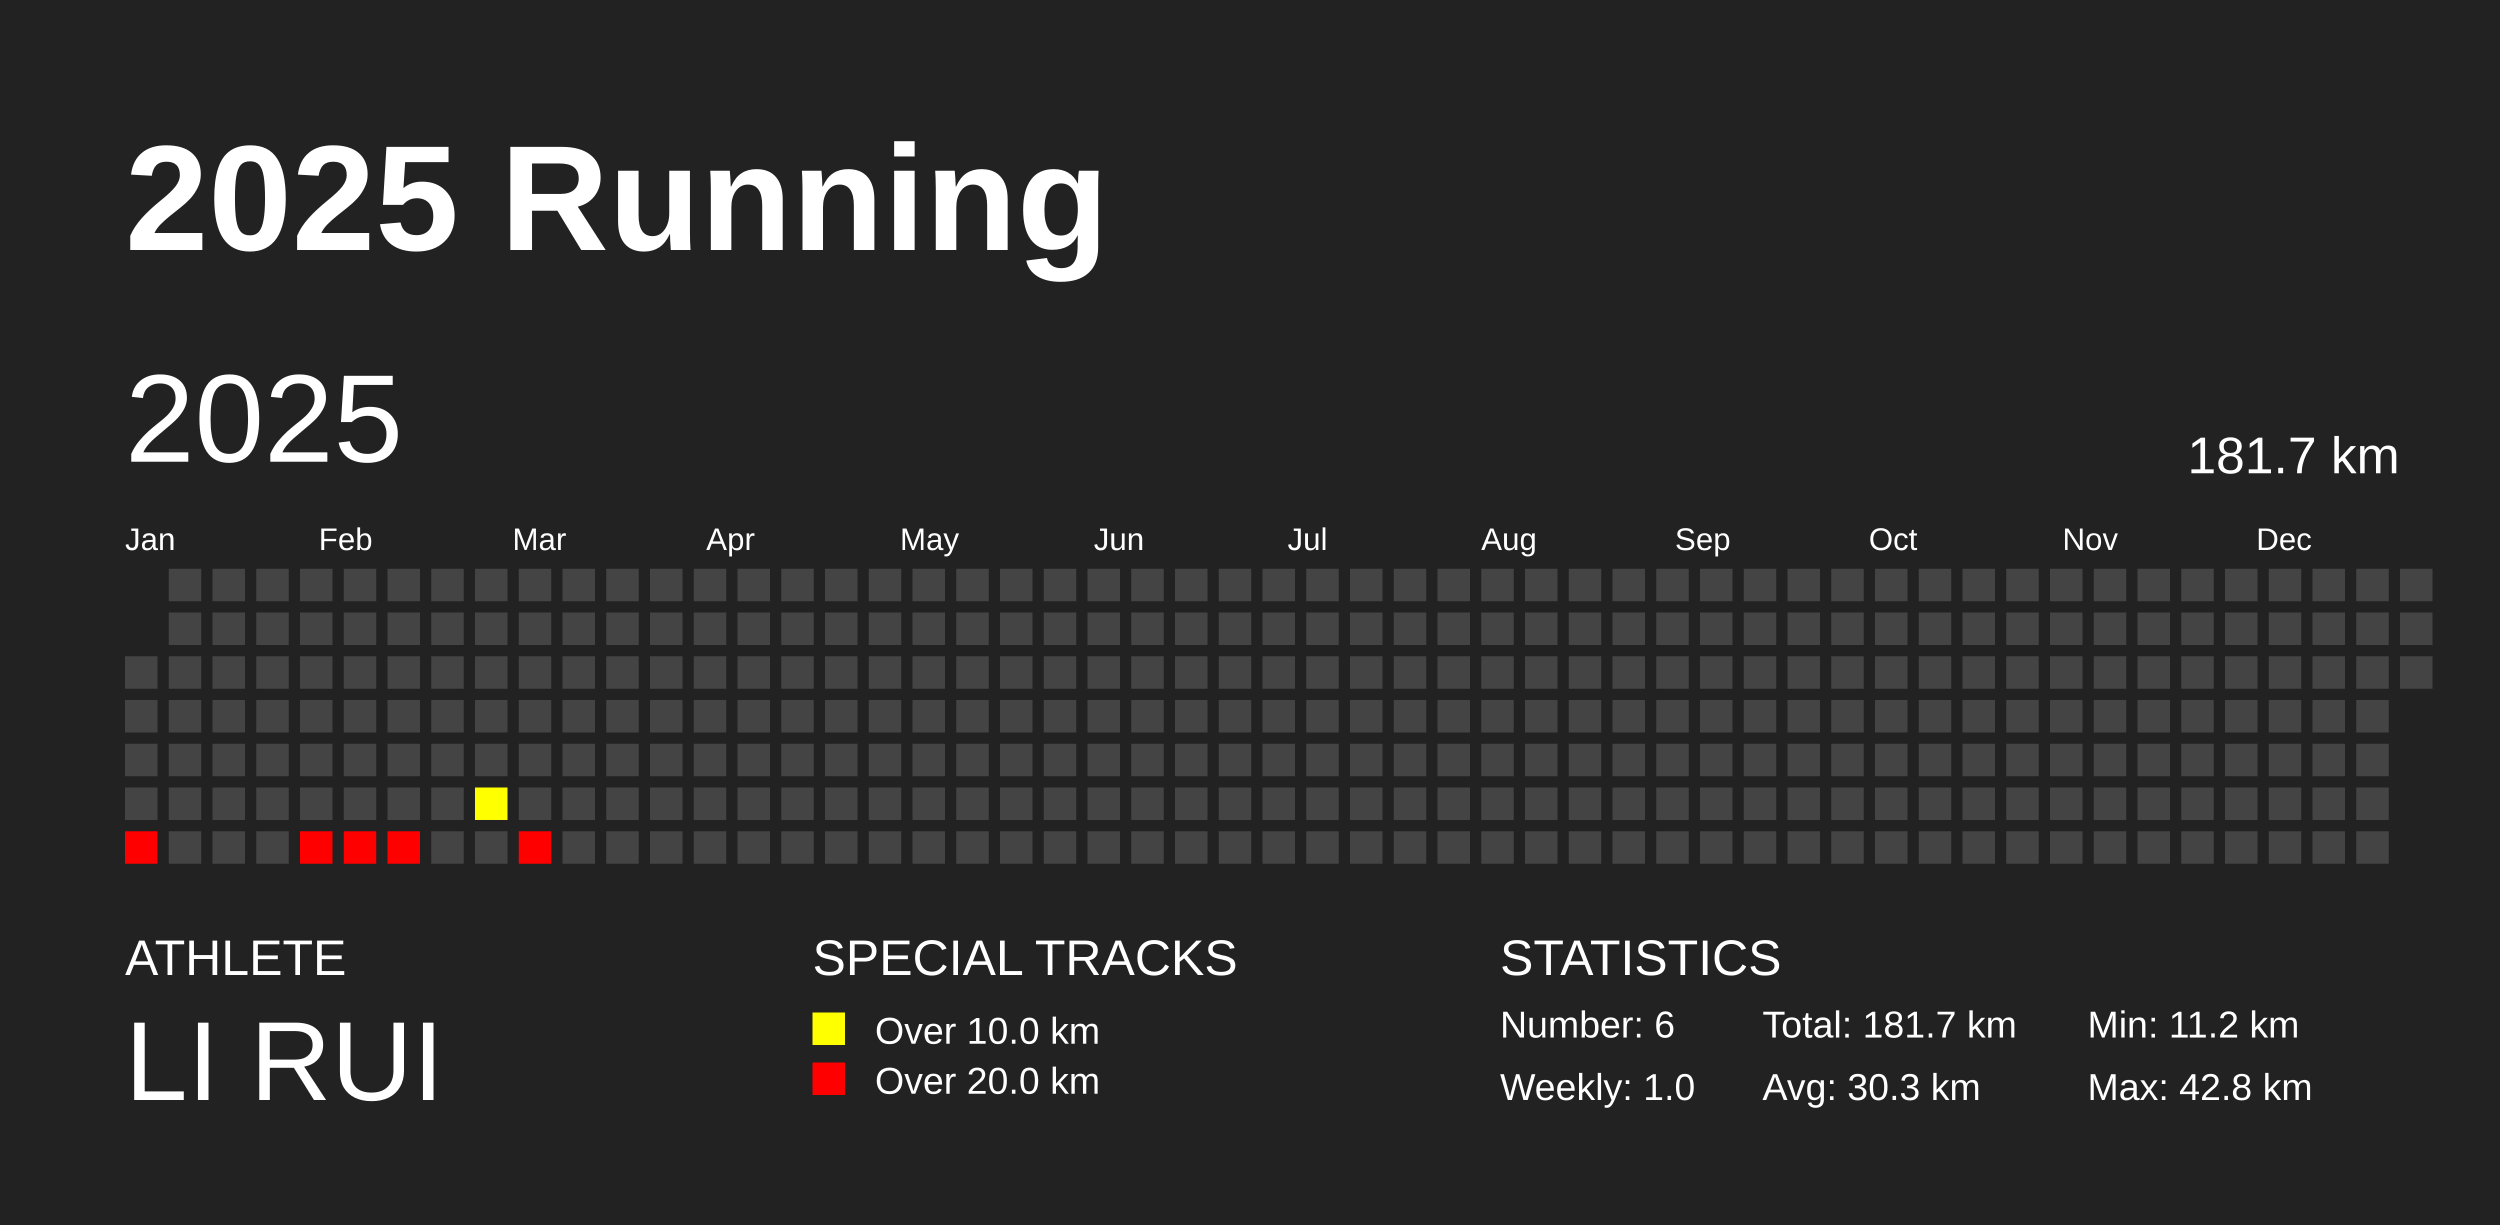
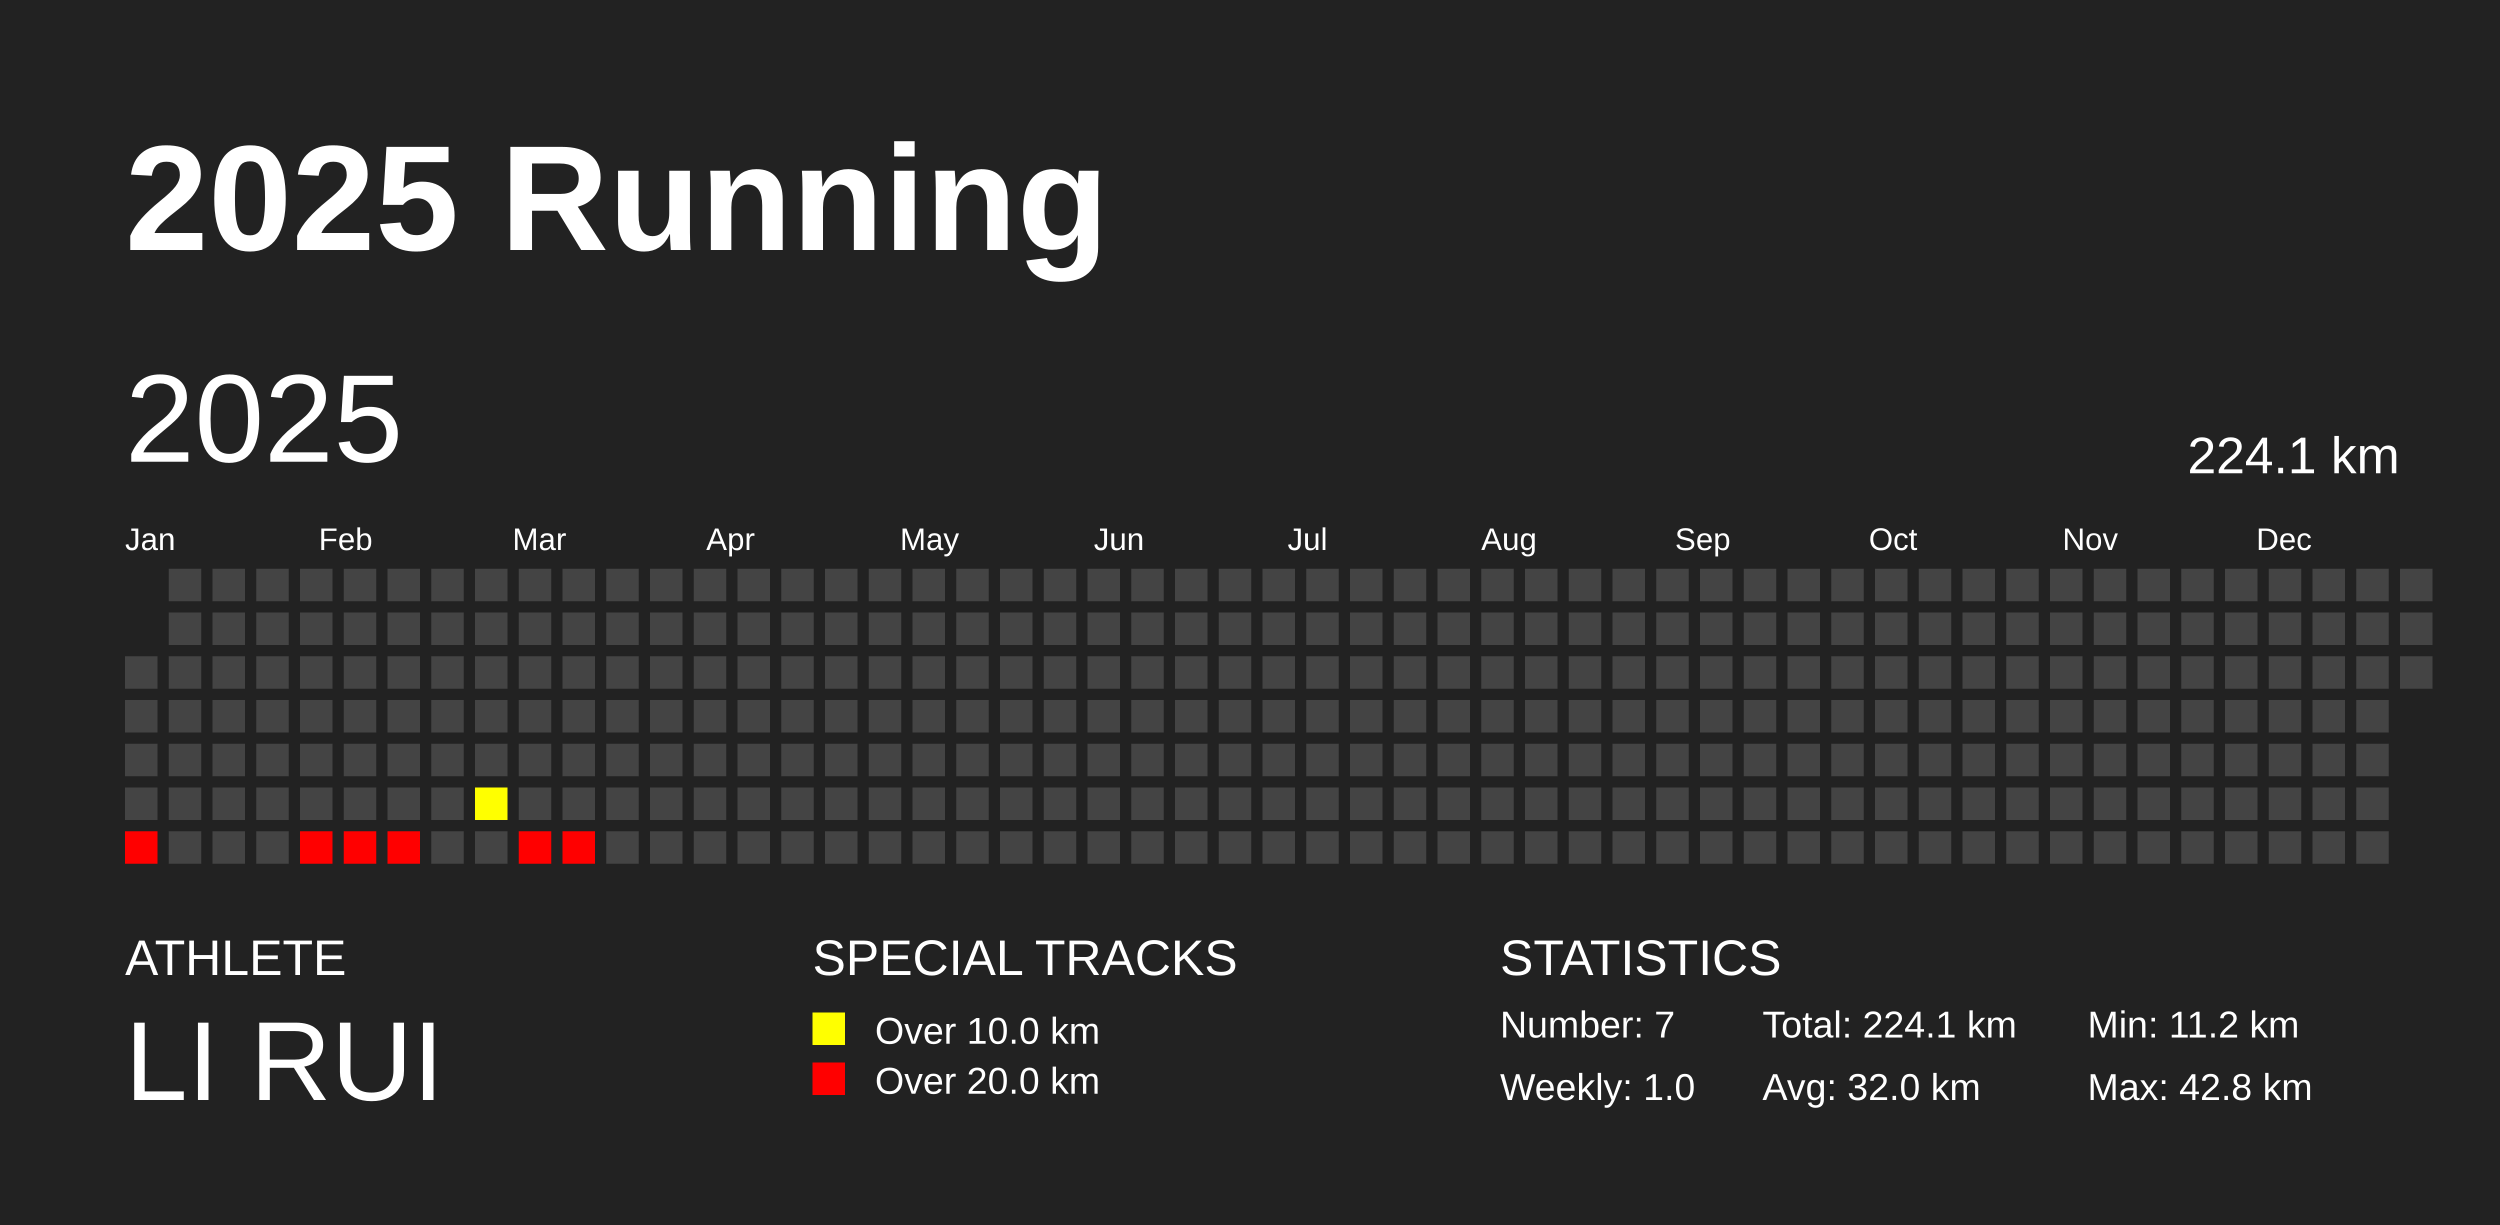
<svg xmlns="http://www.w3.org/2000/svg" baseProfile="full" height="98mm" version="1.1" viewBox="0,0,200,98" width="200mm">
  <defs />
  <rect fill="#222222" height="98" width="200" x="0" y="0" />
  <text fill="#FFFFFF" style="font-size:12px; font-family:Arial; font-weight:bold;" x="10" y="20">2025 Running</text>
  <text fill="#FFFFFF" style="font-size:4px; font-family:Arial" x="10" y="78">ATHLETE</text>
  <text fill="#FFFFFF" style="font-size:9px; font-family:Arial" x="10" y="88">LI RUI</text>
  <text fill="#FFFFFF" style="font-size:4px; font-family:Arial" x="65" y="78">SPECIAL TRACKS</text>
  <rect fill="yellow" height="2.6" width="2.6" x="65" y="81" />
  <text fill="#FFFFFF" style="font-size:3px; font-family:Arial" x="70" y="83.5">Over 10.0 km</text>
  <rect fill="red" height="2.6" width="2.6" x="65" y="85" />
  <text fill="#FFFFFF" style="font-size:3px; font-family:Arial" x="70" y="87.5">Over 20.0 km</text>
  <text fill="#FFFFFF" style="font-size:4px; font-family:Arial" x="120" y="78">STATISTICS</text>
-   <text fill="#FFFFFF" style="font-size:3px; font-family:Arial" x="120" y="83">Number: 6</text>
+   <text fill="#FFFFFF" style="font-size:3px; font-family:Arial" x="120" y="83">Number: 7</text>
  <text fill="#FFFFFF" style="font-size:3px; font-family:Arial" x="120" y="88">Weekly: 1.0</text>
-   <text fill="#FFFFFF" style="font-size:3px; font-family:Arial" x="141" y="83">Total: 181.7 km</text>
-   <text fill="#FFFFFF" style="font-size:3px; font-family:Arial" x="141" y="88">Avg: 30.3 km</text>
+   <text fill="#FFFFFF" style="font-size:3px; font-family:Arial" x="141" y="83">Total: 224.1 km</text>
+   <text fill="#FFFFFF" style="font-size:3px; font-family:Arial" x="141" y="88">Avg: 32.0 km</text>
  <text fill="#FFFFFF" style="font-size:3px; font-family:Arial" x="167" y="83">Min: 11.2 km</text>
  <text fill="#FFFFFF" style="font-size:3px; font-family:Arial" x="167" y="88">Max: 42.8 km</text>
  <text dominant-baseline="hanging" fill="#FFFFFF" style="font-size:10.0px; font-family:Arial;" x="10" y="30">2025</text>
-   <text dominant-baseline="hanging" fill="#FFFFFF" style="font-size:4.125px; font-family:Arial;" x="175" y="35">181.7 km</text>
+   <text dominant-baseline="hanging" fill="#FFFFFF" style="font-size:4.125px; font-family:Arial;" x="175" y="35">224.1 km</text>
  <text fill="#FFFFFF" style="font-size:2.5px; font-family:Arial" x="10.0" y="44">Jan</text>
  <text fill="#FFFFFF" style="font-size:2.5px; font-family:Arial" x="25.5" y="44">Feb</text>
  <text fill="#FFFFFF" style="font-size:2.5px; font-family:Arial" x="41.0" y="44">Mar</text>
  <text fill="#FFFFFF" style="font-size:2.5px; font-family:Arial" x="56.5" y="44">Apr</text>
  <text fill="#FFFFFF" style="font-size:2.5px; font-family:Arial" x="72.0" y="44">May</text>
  <text fill="#FFFFFF" style="font-size:2.5px; font-family:Arial" x="87.5" y="44">Jun</text>
  <text fill="#FFFFFF" style="font-size:2.5px; font-family:Arial" x="103.0" y="44">Jul</text>
  <text fill="#FFFFFF" style="font-size:2.5px; font-family:Arial" x="118.5" y="44">Aug</text>
  <text fill="#FFFFFF" style="font-size:2.5px; font-family:Arial" x="134.0" y="44">Sep</text>
  <text fill="#FFFFFF" style="font-size:2.5px; font-family:Arial" x="149.5" y="44">Oct</text>
  <text fill="#FFFFFF" style="font-size:2.5px; font-family:Arial" x="165.0" y="44">Nov</text>
  <text fill="#FFFFFF" style="font-size:2.5px; font-family:Arial" x="180.5" y="44">Dec</text>
  <rect fill="#444444" height="2.6" width="2.6" x="10.0" y="52.5" />
  <rect fill="#444444" height="2.6" width="2.6" x="10.0" y="56.0" />
  <rect fill="#444444" height="2.6" width="2.6" x="10.0" y="59.5" />
  <rect fill="#444444" height="2.6" width="2.6" x="10.0" y="63.0" />
  <rect fill="red" height="2.6" width="2.6" x="10.0" y="66.5" />
  <rect fill="#444444" height="2.6" width="2.6" x="13.5" y="45.5" />
  <rect fill="#444444" height="2.6" width="2.6" x="13.5" y="49.0" />
  <rect fill="#444444" height="2.6" width="2.6" x="13.5" y="52.5" />
  <rect fill="#444444" height="2.6" width="2.6" x="13.5" y="56.0" />
  <rect fill="#444444" height="2.6" width="2.6" x="13.5" y="59.5" />
  <rect fill="#444444" height="2.6" width="2.6" x="13.5" y="63.0" />
  <rect fill="#444444" height="2.6" width="2.6" x="13.5" y="66.5" />
  <rect fill="#444444" height="2.6" width="2.6" x="17.0" y="45.5" />
  <rect fill="#444444" height="2.6" width="2.6" x="17.0" y="49.0" />
  <rect fill="#444444" height="2.6" width="2.6" x="17.0" y="52.5" />
  <rect fill="#444444" height="2.6" width="2.6" x="17.0" y="56.0" />
  <rect fill="#444444" height="2.6" width="2.6" x="17.0" y="59.5" />
  <rect fill="#444444" height="2.6" width="2.6" x="17.0" y="63.0" />
  <rect fill="#444444" height="2.6" width="2.6" x="17.0" y="66.5" />
  <rect fill="#444444" height="2.6" width="2.6" x="20.5" y="45.5" />
  <rect fill="#444444" height="2.6" width="2.6" x="20.5" y="49.0" />
  <rect fill="#444444" height="2.6" width="2.6" x="20.5" y="52.5" />
  <rect fill="#444444" height="2.6" width="2.6" x="20.5" y="56.0" />
  <rect fill="#444444" height="2.6" width="2.6" x="20.5" y="59.5" />
  <rect fill="#444444" height="2.6" width="2.6" x="20.5" y="63.0" />
  <rect fill="#444444" height="2.6" width="2.6" x="20.5" y="66.5" />
  <rect fill="#444444" height="2.6" width="2.6" x="24.0" y="45.5" />
  <rect fill="#444444" height="2.6" width="2.6" x="24.0" y="49.0" />
  <rect fill="#444444" height="2.6" width="2.6" x="24.0" y="52.5" />
  <rect fill="#444444" height="2.6" width="2.6" x="24.0" y="56.0" />
  <rect fill="#444444" height="2.6" width="2.6" x="24.0" y="59.5" />
  <rect fill="#444444" height="2.6" width="2.6" x="24.0" y="63.0" />
  <rect fill="red" height="2.6" width="2.6" x="24.0" y="66.5" />
  <rect fill="#444444" height="2.6" width="2.6" x="27.5" y="45.5" />
  <rect fill="#444444" height="2.6" width="2.6" x="27.5" y="49.0" />
  <rect fill="#444444" height="2.6" width="2.6" x="27.5" y="52.5" />
  <rect fill="#444444" height="2.6" width="2.6" x="27.5" y="56.0" />
  <rect fill="#444444" height="2.6" width="2.6" x="27.5" y="59.5" />
  <rect fill="#444444" height="2.6" width="2.6" x="27.5" y="63.0" />
  <rect fill="red" height="2.6" width="2.6" x="27.5" y="66.5" />
  <rect fill="#444444" height="2.6" width="2.6" x="31.0" y="45.5" />
  <rect fill="#444444" height="2.6" width="2.6" x="31.0" y="49.0" />
  <rect fill="#444444" height="2.6" width="2.6" x="31.0" y="52.5" />
  <rect fill="#444444" height="2.6" width="2.6" x="31.0" y="56.0" />
  <rect fill="#444444" height="2.6" width="2.6" x="31.0" y="59.5" />
  <rect fill="#444444" height="2.6" width="2.6" x="31.0" y="63.0" />
  <rect fill="red" height="2.6" width="2.6" x="31.0" y="66.5" />
  <rect fill="#444444" height="2.6" width="2.6" x="34.5" y="45.5" />
  <rect fill="#444444" height="2.6" width="2.6" x="34.5" y="49.0" />
  <rect fill="#444444" height="2.6" width="2.6" x="34.5" y="52.5" />
  <rect fill="#444444" height="2.6" width="2.6" x="34.5" y="56.0" />
  <rect fill="#444444" height="2.6" width="2.6" x="34.5" y="59.5" />
  <rect fill="#444444" height="2.6" width="2.6" x="34.5" y="63.0" />
  <rect fill="#444444" height="2.6" width="2.6" x="34.5" y="66.5" />
  <rect fill="#444444" height="2.6" width="2.6" x="38.0" y="45.5" />
  <rect fill="#444444" height="2.6" width="2.6" x="38.0" y="49.0" />
  <rect fill="#444444" height="2.6" width="2.6" x="38.0" y="52.5" />
  <rect fill="#444444" height="2.6" width="2.6" x="38.0" y="56.0" />
  <rect fill="#444444" height="2.6" width="2.6" x="38.0" y="59.5" />
  <rect fill="#ffff00" height="2.6" width="2.6" x="38.0" y="63.0" />
  <rect fill="#444444" height="2.6" width="2.6" x="38.0" y="66.5" />
  <rect fill="#444444" height="2.6" width="2.6" x="41.5" y="45.5" />
  <rect fill="#444444" height="2.6" width="2.6" x="41.5" y="49.0" />
  <rect fill="#444444" height="2.6" width="2.6" x="41.5" y="52.5" />
  <rect fill="#444444" height="2.6" width="2.6" x="41.5" y="56.0" />
  <rect fill="#444444" height="2.6" width="2.6" x="41.5" y="59.5" />
  <rect fill="#444444" height="2.6" width="2.6" x="41.5" y="63.0" />
  <rect fill="red" height="2.6" width="2.6" x="41.5" y="66.5" />
  <rect fill="#444444" height="2.6" width="2.6" x="45.0" y="45.5" />
  <rect fill="#444444" height="2.6" width="2.6" x="45.0" y="49.0" />
  <rect fill="#444444" height="2.6" width="2.6" x="45.0" y="52.5" />
  <rect fill="#444444" height="2.6" width="2.6" x="45.0" y="56.0" />
  <rect fill="#444444" height="2.6" width="2.6" x="45.0" y="59.5" />
  <rect fill="#444444" height="2.6" width="2.6" x="45.0" y="63.0" />
-   <rect fill="#444444" height="2.6" width="2.6" x="45.0" y="66.5" />
+   <rect fill="red" height="2.6" width="2.6" x="45.0" y="66.5" />
  <rect fill="#444444" height="2.6" width="2.6" x="48.5" y="45.5" />
  <rect fill="#444444" height="2.6" width="2.6" x="48.5" y="49.0" />
  <rect fill="#444444" height="2.6" width="2.6" x="48.5" y="52.5" />
  <rect fill="#444444" height="2.6" width="2.6" x="48.5" y="56.0" />
  <rect fill="#444444" height="2.6" width="2.6" x="48.5" y="59.5" />
  <rect fill="#444444" height="2.6" width="2.6" x="48.5" y="63.0" />
  <rect fill="#444444" height="2.6" width="2.6" x="48.5" y="66.5" />
  <rect fill="#444444" height="2.6" width="2.6" x="52.0" y="45.5" />
  <rect fill="#444444" height="2.6" width="2.6" x="52.0" y="49.0" />
  <rect fill="#444444" height="2.6" width="2.6" x="52.0" y="52.5" />
  <rect fill="#444444" height="2.6" width="2.6" x="52.0" y="56.0" />
  <rect fill="#444444" height="2.6" width="2.6" x="52.0" y="59.5" />
  <rect fill="#444444" height="2.6" width="2.6" x="52.0" y="63.0" />
  <rect fill="#444444" height="2.6" width="2.6" x="52.0" y="66.5" />
  <rect fill="#444444" height="2.6" width="2.6" x="55.5" y="45.5" />
  <rect fill="#444444" height="2.6" width="2.6" x="55.5" y="49.0" />
  <rect fill="#444444" height="2.6" width="2.6" x="55.5" y="52.5" />
  <rect fill="#444444" height="2.6" width="2.6" x="55.5" y="56.0" />
  <rect fill="#444444" height="2.6" width="2.6" x="55.5" y="59.5" />
  <rect fill="#444444" height="2.6" width="2.6" x="55.5" y="63.0" />
  <rect fill="#444444" height="2.6" width="2.6" x="55.5" y="66.5" />
  <rect fill="#444444" height="2.6" width="2.6" x="59.0" y="45.5" />
  <rect fill="#444444" height="2.6" width="2.6" x="59.0" y="49.0" />
  <rect fill="#444444" height="2.6" width="2.6" x="59.0" y="52.5" />
  <rect fill="#444444" height="2.6" width="2.6" x="59.0" y="56.0" />
  <rect fill="#444444" height="2.6" width="2.6" x="59.0" y="59.5" />
  <rect fill="#444444" height="2.6" width="2.6" x="59.0" y="63.0" />
  <rect fill="#444444" height="2.6" width="2.6" x="59.0" y="66.5" />
  <rect fill="#444444" height="2.6" width="2.6" x="62.5" y="45.5" />
  <rect fill="#444444" height="2.6" width="2.6" x="62.5" y="49.0" />
  <rect fill="#444444" height="2.6" width="2.6" x="62.5" y="52.5" />
  <rect fill="#444444" height="2.6" width="2.6" x="62.5" y="56.0" />
  <rect fill="#444444" height="2.6" width="2.6" x="62.5" y="59.5" />
  <rect fill="#444444" height="2.6" width="2.6" x="62.5" y="63.0" />
  <rect fill="#444444" height="2.6" width="2.6" x="62.5" y="66.5" />
  <rect fill="#444444" height="2.6" width="2.6" x="66.0" y="45.5" />
  <rect fill="#444444" height="2.6" width="2.6" x="66.0" y="49.0" />
  <rect fill="#444444" height="2.6" width="2.6" x="66.0" y="52.5" />
  <rect fill="#444444" height="2.6" width="2.6" x="66.0" y="56.0" />
  <rect fill="#444444" height="2.6" width="2.6" x="66.0" y="59.5" />
  <rect fill="#444444" height="2.6" width="2.6" x="66.0" y="63.0" />
  <rect fill="#444444" height="2.6" width="2.6" x="66.0" y="66.5" />
  <rect fill="#444444" height="2.6" width="2.6" x="69.5" y="45.5" />
  <rect fill="#444444" height="2.6" width="2.6" x="69.5" y="49.0" />
  <rect fill="#444444" height="2.6" width="2.6" x="69.5" y="52.5" />
  <rect fill="#444444" height="2.6" width="2.6" x="69.5" y="56.0" />
  <rect fill="#444444" height="2.6" width="2.6" x="69.5" y="59.5" />
  <rect fill="#444444" height="2.6" width="2.6" x="69.5" y="63.0" />
  <rect fill="#444444" height="2.6" width="2.6" x="69.5" y="66.5" />
  <rect fill="#444444" height="2.6" width="2.6" x="73.0" y="45.5" />
  <rect fill="#444444" height="2.6" width="2.6" x="73.0" y="49.0" />
  <rect fill="#444444" height="2.6" width="2.6" x="73.0" y="52.5" />
  <rect fill="#444444" height="2.6" width="2.6" x="73.0" y="56.0" />
  <rect fill="#444444" height="2.6" width="2.6" x="73.0" y="59.5" />
  <rect fill="#444444" height="2.6" width="2.6" x="73.0" y="63.0" />
  <rect fill="#444444" height="2.6" width="2.6" x="73.0" y="66.5" />
  <rect fill="#444444" height="2.6" width="2.6" x="76.5" y="45.5" />
  <rect fill="#444444" height="2.6" width="2.6" x="76.5" y="49.0" />
  <rect fill="#444444" height="2.6" width="2.6" x="76.5" y="52.5" />
  <rect fill="#444444" height="2.6" width="2.6" x="76.5" y="56.0" />
  <rect fill="#444444" height="2.6" width="2.6" x="76.5" y="59.5" />
  <rect fill="#444444" height="2.6" width="2.6" x="76.5" y="63.0" />
  <rect fill="#444444" height="2.6" width="2.6" x="76.5" y="66.5" />
  <rect fill="#444444" height="2.6" width="2.6" x="80.0" y="45.5" />
  <rect fill="#444444" height="2.6" width="2.6" x="80.0" y="49.0" />
  <rect fill="#444444" height="2.6" width="2.6" x="80.0" y="52.5" />
  <rect fill="#444444" height="2.6" width="2.6" x="80.0" y="56.0" />
  <rect fill="#444444" height="2.6" width="2.6" x="80.0" y="59.5" />
  <rect fill="#444444" height="2.6" width="2.6" x="80.0" y="63.0" />
  <rect fill="#444444" height="2.6" width="2.6" x="80.0" y="66.5" />
  <rect fill="#444444" height="2.6" width="2.6" x="83.5" y="45.5" />
  <rect fill="#444444" height="2.6" width="2.6" x="83.5" y="49.0" />
  <rect fill="#444444" height="2.6" width="2.6" x="83.5" y="52.5" />
  <rect fill="#444444" height="2.6" width="2.6" x="83.5" y="56.0" />
  <rect fill="#444444" height="2.6" width="2.6" x="83.5" y="59.5" />
  <rect fill="#444444" height="2.6" width="2.6" x="83.5" y="63.0" />
  <rect fill="#444444" height="2.6" width="2.6" x="83.5" y="66.5" />
  <rect fill="#444444" height="2.6" width="2.6" x="87.0" y="45.5" />
  <rect fill="#444444" height="2.6" width="2.6" x="87.0" y="49.0" />
  <rect fill="#444444" height="2.6" width="2.6" x="87.0" y="52.5" />
  <rect fill="#444444" height="2.6" width="2.6" x="87.0" y="56.0" />
  <rect fill="#444444" height="2.6" width="2.6" x="87.0" y="59.5" />
  <rect fill="#444444" height="2.6" width="2.6" x="87.0" y="63.0" />
  <rect fill="#444444" height="2.6" width="2.6" x="87.0" y="66.5" />
  <rect fill="#444444" height="2.6" width="2.6" x="90.5" y="45.5" />
  <rect fill="#444444" height="2.6" width="2.6" x="90.5" y="49.0" />
  <rect fill="#444444" height="2.6" width="2.6" x="90.5" y="52.5" />
  <rect fill="#444444" height="2.6" width="2.6" x="90.5" y="56.0" />
  <rect fill="#444444" height="2.6" width="2.6" x="90.5" y="59.5" />
  <rect fill="#444444" height="2.6" width="2.6" x="90.5" y="63.0" />
  <rect fill="#444444" height="2.6" width="2.6" x="90.5" y="66.5" />
  <rect fill="#444444" height="2.6" width="2.6" x="94.0" y="45.5" />
  <rect fill="#444444" height="2.6" width="2.6" x="94.0" y="49.0" />
  <rect fill="#444444" height="2.6" width="2.6" x="94.0" y="52.5" />
  <rect fill="#444444" height="2.6" width="2.6" x="94.0" y="56.0" />
  <rect fill="#444444" height="2.6" width="2.6" x="94.0" y="59.5" />
  <rect fill="#444444" height="2.6" width="2.6" x="94.0" y="63.0" />
  <rect fill="#444444" height="2.6" width="2.6" x="94.0" y="66.5" />
  <rect fill="#444444" height="2.6" width="2.6" x="97.5" y="45.5" />
  <rect fill="#444444" height="2.6" width="2.6" x="97.5" y="49.0" />
  <rect fill="#444444" height="2.6" width="2.6" x="97.5" y="52.5" />
  <rect fill="#444444" height="2.6" width="2.6" x="97.5" y="56.0" />
  <rect fill="#444444" height="2.6" width="2.6" x="97.5" y="59.5" />
  <rect fill="#444444" height="2.6" width="2.6" x="97.5" y="63.0" />
  <rect fill="#444444" height="2.6" width="2.6" x="97.5" y="66.5" />
  <rect fill="#444444" height="2.6" width="2.6" x="101.0" y="45.5" />
  <rect fill="#444444" height="2.6" width="2.6" x="101.0" y="49.0" />
  <rect fill="#444444" height="2.6" width="2.6" x="101.0" y="52.5" />
  <rect fill="#444444" height="2.6" width="2.6" x="101.0" y="56.0" />
  <rect fill="#444444" height="2.6" width="2.6" x="101.0" y="59.5" />
  <rect fill="#444444" height="2.6" width="2.6" x="101.0" y="63.0" />
  <rect fill="#444444" height="2.6" width="2.6" x="101.0" y="66.5" />
  <rect fill="#444444" height="2.6" width="2.6" x="104.5" y="45.5" />
  <rect fill="#444444" height="2.6" width="2.6" x="104.5" y="49.0" />
  <rect fill="#444444" height="2.6" width="2.6" x="104.5" y="52.5" />
  <rect fill="#444444" height="2.6" width="2.6" x="104.5" y="56.0" />
  <rect fill="#444444" height="2.6" width="2.6" x="104.5" y="59.5" />
  <rect fill="#444444" height="2.6" width="2.6" x="104.5" y="63.0" />
  <rect fill="#444444" height="2.6" width="2.6" x="104.5" y="66.5" />
  <rect fill="#444444" height="2.6" width="2.6" x="108.0" y="45.5" />
  <rect fill="#444444" height="2.6" width="2.6" x="108.0" y="49.0" />
  <rect fill="#444444" height="2.6" width="2.6" x="108.0" y="52.5" />
  <rect fill="#444444" height="2.6" width="2.6" x="108.0" y="56.0" />
  <rect fill="#444444" height="2.6" width="2.6" x="108.0" y="59.5" />
  <rect fill="#444444" height="2.6" width="2.6" x="108.0" y="63.0" />
  <rect fill="#444444" height="2.6" width="2.6" x="108.0" y="66.5" />
  <rect fill="#444444" height="2.6" width="2.6" x="111.5" y="45.5" />
  <rect fill="#444444" height="2.6" width="2.6" x="111.5" y="49.0" />
  <rect fill="#444444" height="2.6" width="2.6" x="111.5" y="52.5" />
  <rect fill="#444444" height="2.6" width="2.6" x="111.5" y="56.0" />
  <rect fill="#444444" height="2.6" width="2.6" x="111.5" y="59.5" />
  <rect fill="#444444" height="2.6" width="2.6" x="111.5" y="63.0" />
  <rect fill="#444444" height="2.6" width="2.6" x="111.5" y="66.5" />
  <rect fill="#444444" height="2.6" width="2.6" x="115.0" y="45.5" />
  <rect fill="#444444" height="2.6" width="2.6" x="115.0" y="49.0" />
  <rect fill="#444444" height="2.6" width="2.6" x="115.0" y="52.5" />
  <rect fill="#444444" height="2.6" width="2.6" x="115.0" y="56.0" />
  <rect fill="#444444" height="2.6" width="2.6" x="115.0" y="59.5" />
  <rect fill="#444444" height="2.6" width="2.6" x="115.0" y="63.0" />
  <rect fill="#444444" height="2.6" width="2.6" x="115.0" y="66.5" />
  <rect fill="#444444" height="2.6" width="2.6" x="118.5" y="45.5" />
  <rect fill="#444444" height="2.6" width="2.6" x="118.5" y="49.0" />
  <rect fill="#444444" height="2.6" width="2.6" x="118.5" y="52.5" />
  <rect fill="#444444" height="2.6" width="2.6" x="118.5" y="56.0" />
  <rect fill="#444444" height="2.6" width="2.6" x="118.5" y="59.5" />
  <rect fill="#444444" height="2.6" width="2.6" x="118.5" y="63.0" />
  <rect fill="#444444" height="2.6" width="2.6" x="118.5" y="66.5" />
  <rect fill="#444444" height="2.6" width="2.6" x="122.0" y="45.5" />
  <rect fill="#444444" height="2.6" width="2.6" x="122.0" y="49.0" />
  <rect fill="#444444" height="2.6" width="2.6" x="122.0" y="52.5" />
  <rect fill="#444444" height="2.6" width="2.6" x="122.0" y="56.0" />
  <rect fill="#444444" height="2.6" width="2.6" x="122.0" y="59.5" />
  <rect fill="#444444" height="2.6" width="2.6" x="122.0" y="63.0" />
  <rect fill="#444444" height="2.6" width="2.6" x="122.0" y="66.5" />
  <rect fill="#444444" height="2.6" width="2.6" x="125.5" y="45.5" />
  <rect fill="#444444" height="2.6" width="2.6" x="125.5" y="49.0" />
  <rect fill="#444444" height="2.6" width="2.6" x="125.5" y="52.5" />
  <rect fill="#444444" height="2.6" width="2.6" x="125.5" y="56.0" />
  <rect fill="#444444" height="2.6" width="2.6" x="125.5" y="59.5" />
  <rect fill="#444444" height="2.6" width="2.6" x="125.5" y="63.0" />
  <rect fill="#444444" height="2.6" width="2.6" x="125.5" y="66.5" />
  <rect fill="#444444" height="2.6" width="2.6" x="129.0" y="45.5" />
  <rect fill="#444444" height="2.6" width="2.6" x="129.0" y="49.0" />
  <rect fill="#444444" height="2.6" width="2.6" x="129.0" y="52.5" />
  <rect fill="#444444" height="2.6" width="2.6" x="129.0" y="56.0" />
  <rect fill="#444444" height="2.6" width="2.6" x="129.0" y="59.5" />
  <rect fill="#444444" height="2.6" width="2.6" x="129.0" y="63.0" />
  <rect fill="#444444" height="2.6" width="2.6" x="129.0" y="66.5" />
  <rect fill="#444444" height="2.6" width="2.6" x="132.5" y="45.5" />
  <rect fill="#444444" height="2.6" width="2.6" x="132.5" y="49.0" />
  <rect fill="#444444" height="2.6" width="2.6" x="132.5" y="52.5" />
  <rect fill="#444444" height="2.6" width="2.6" x="132.5" y="56.0" />
  <rect fill="#444444" height="2.6" width="2.6" x="132.5" y="59.5" />
  <rect fill="#444444" height="2.6" width="2.6" x="132.5" y="63.0" />
  <rect fill="#444444" height="2.6" width="2.6" x="132.5" y="66.5" />
  <rect fill="#444444" height="2.6" width="2.6" x="136.0" y="45.5" />
  <rect fill="#444444" height="2.6" width="2.6" x="136.0" y="49.0" />
  <rect fill="#444444" height="2.6" width="2.6" x="136.0" y="52.5" />
  <rect fill="#444444" height="2.6" width="2.6" x="136.0" y="56.0" />
  <rect fill="#444444" height="2.6" width="2.6" x="136.0" y="59.5" />
  <rect fill="#444444" height="2.6" width="2.6" x="136.0" y="63.0" />
  <rect fill="#444444" height="2.6" width="2.6" x="136.0" y="66.5" />
  <rect fill="#444444" height="2.6" width="2.6" x="139.5" y="45.5" />
  <rect fill="#444444" height="2.6" width="2.6" x="139.5" y="49.0" />
  <rect fill="#444444" height="2.6" width="2.6" x="139.5" y="52.5" />
  <rect fill="#444444" height="2.6" width="2.6" x="139.5" y="56.0" />
  <rect fill="#444444" height="2.6" width="2.6" x="139.5" y="59.5" />
  <rect fill="#444444" height="2.6" width="2.6" x="139.5" y="63.0" />
  <rect fill="#444444" height="2.6" width="2.6" x="139.5" y="66.5" />
  <rect fill="#444444" height="2.6" width="2.6" x="143.0" y="45.5" />
  <rect fill="#444444" height="2.6" width="2.6" x="143.0" y="49.0" />
  <rect fill="#444444" height="2.6" width="2.6" x="143.0" y="52.5" />
  <rect fill="#444444" height="2.6" width="2.6" x="143.0" y="56.0" />
  <rect fill="#444444" height="2.6" width="2.6" x="143.0" y="59.5" />
  <rect fill="#444444" height="2.6" width="2.6" x="143.0" y="63.0" />
  <rect fill="#444444" height="2.6" width="2.6" x="143.0" y="66.5" />
  <rect fill="#444444" height="2.6" width="2.6" x="146.5" y="45.5" />
  <rect fill="#444444" height="2.6" width="2.6" x="146.5" y="49.0" />
  <rect fill="#444444" height="2.6" width="2.6" x="146.5" y="52.5" />
  <rect fill="#444444" height="2.6" width="2.6" x="146.5" y="56.0" />
  <rect fill="#444444" height="2.6" width="2.6" x="146.5" y="59.5" />
  <rect fill="#444444" height="2.6" width="2.6" x="146.5" y="63.0" />
  <rect fill="#444444" height="2.6" width="2.6" x="146.5" y="66.5" />
  <rect fill="#444444" height="2.6" width="2.6" x="150.0" y="45.5" />
  <rect fill="#444444" height="2.6" width="2.6" x="150.0" y="49.0" />
  <rect fill="#444444" height="2.6" width="2.6" x="150.0" y="52.5" />
  <rect fill="#444444" height="2.6" width="2.6" x="150.0" y="56.0" />
  <rect fill="#444444" height="2.6" width="2.6" x="150.0" y="59.5" />
  <rect fill="#444444" height="2.6" width="2.6" x="150.0" y="63.0" />
  <rect fill="#444444" height="2.6" width="2.6" x="150.0" y="66.5" />
  <rect fill="#444444" height="2.6" width="2.6" x="153.5" y="45.5" />
  <rect fill="#444444" height="2.6" width="2.6" x="153.5" y="49.0" />
  <rect fill="#444444" height="2.6" width="2.6" x="153.5" y="52.5" />
  <rect fill="#444444" height="2.6" width="2.6" x="153.5" y="56.0" />
  <rect fill="#444444" height="2.6" width="2.6" x="153.5" y="59.5" />
  <rect fill="#444444" height="2.6" width="2.6" x="153.5" y="63.0" />
  <rect fill="#444444" height="2.6" width="2.6" x="153.5" y="66.5" />
  <rect fill="#444444" height="2.6" width="2.6" x="157.0" y="45.5" />
  <rect fill="#444444" height="2.6" width="2.6" x="157.0" y="49.0" />
  <rect fill="#444444" height="2.6" width="2.6" x="157.0" y="52.5" />
  <rect fill="#444444" height="2.6" width="2.6" x="157.0" y="56.0" />
  <rect fill="#444444" height="2.6" width="2.6" x="157.0" y="59.5" />
  <rect fill="#444444" height="2.6" width="2.6" x="157.0" y="63.0" />
  <rect fill="#444444" height="2.6" width="2.6" x="157.0" y="66.5" />
  <rect fill="#444444" height="2.6" width="2.6" x="160.5" y="45.5" />
  <rect fill="#444444" height="2.6" width="2.6" x="160.5" y="49.0" />
  <rect fill="#444444" height="2.6" width="2.6" x="160.5" y="52.5" />
  <rect fill="#444444" height="2.6" width="2.6" x="160.5" y="56.0" />
  <rect fill="#444444" height="2.6" width="2.6" x="160.5" y="59.5" />
  <rect fill="#444444" height="2.6" width="2.6" x="160.5" y="63.0" />
  <rect fill="#444444" height="2.6" width="2.6" x="160.5" y="66.5" />
  <rect fill="#444444" height="2.6" width="2.6" x="164.0" y="45.5" />
  <rect fill="#444444" height="2.6" width="2.6" x="164.0" y="49.0" />
  <rect fill="#444444" height="2.6" width="2.6" x="164.0" y="52.5" />
  <rect fill="#444444" height="2.6" width="2.6" x="164.0" y="56.0" />
  <rect fill="#444444" height="2.6" width="2.6" x="164.0" y="59.5" />
  <rect fill="#444444" height="2.6" width="2.6" x="164.0" y="63.0" />
  <rect fill="#444444" height="2.6" width="2.6" x="164.0" y="66.5" />
  <rect fill="#444444" height="2.6" width="2.6" x="167.5" y="45.5" />
  <rect fill="#444444" height="2.6" width="2.6" x="167.5" y="49.0" />
  <rect fill="#444444" height="2.6" width="2.6" x="167.5" y="52.5" />
  <rect fill="#444444" height="2.6" width="2.6" x="167.5" y="56.0" />
  <rect fill="#444444" height="2.6" width="2.6" x="167.5" y="59.5" />
  <rect fill="#444444" height="2.6" width="2.6" x="167.5" y="63.0" />
  <rect fill="#444444" height="2.6" width="2.6" x="167.5" y="66.5" />
  <rect fill="#444444" height="2.6" width="2.6" x="171.0" y="45.5" />
  <rect fill="#444444" height="2.6" width="2.6" x="171.0" y="49.0" />
  <rect fill="#444444" height="2.6" width="2.6" x="171.0" y="52.5" />
  <rect fill="#444444" height="2.6" width="2.6" x="171.0" y="56.0" />
  <rect fill="#444444" height="2.6" width="2.6" x="171.0" y="59.5" />
  <rect fill="#444444" height="2.6" width="2.6" x="171.0" y="63.0" />
  <rect fill="#444444" height="2.6" width="2.6" x="171.0" y="66.5" />
  <rect fill="#444444" height="2.6" width="2.6" x="174.5" y="45.5" />
  <rect fill="#444444" height="2.6" width="2.6" x="174.5" y="49.0" />
  <rect fill="#444444" height="2.6" width="2.6" x="174.5" y="52.5" />
  <rect fill="#444444" height="2.6" width="2.6" x="174.5" y="56.0" />
  <rect fill="#444444" height="2.6" width="2.6" x="174.5" y="59.5" />
  <rect fill="#444444" height="2.6" width="2.6" x="174.5" y="63.0" />
  <rect fill="#444444" height="2.6" width="2.6" x="174.5" y="66.5" />
  <rect fill="#444444" height="2.6" width="2.6" x="178.0" y="45.5" />
  <rect fill="#444444" height="2.6" width="2.6" x="178.0" y="49.0" />
  <rect fill="#444444" height="2.6" width="2.6" x="178.0" y="52.5" />
  <rect fill="#444444" height="2.6" width="2.6" x="178.0" y="56.0" />
  <rect fill="#444444" height="2.6" width="2.6" x="178.0" y="59.5" />
  <rect fill="#444444" height="2.6" width="2.6" x="178.0" y="63.0" />
  <rect fill="#444444" height="2.6" width="2.6" x="178.0" y="66.5" />
  <rect fill="#444444" height="2.6" width="2.6" x="181.5" y="45.5" />
  <rect fill="#444444" height="2.6" width="2.6" x="181.5" y="49.0" />
  <rect fill="#444444" height="2.6" width="2.6" x="181.5" y="52.5" />
  <rect fill="#444444" height="2.6" width="2.6" x="181.5" y="56.0" />
  <rect fill="#444444" height="2.6" width="2.6" x="181.5" y="59.5" />
  <rect fill="#444444" height="2.6" width="2.6" x="181.5" y="63.0" />
  <rect fill="#444444" height="2.6" width="2.6" x="181.5" y="66.5" />
  <rect fill="#444444" height="2.6" width="2.6" x="185.0" y="45.5" />
  <rect fill="#444444" height="2.6" width="2.6" x="185.0" y="49.0" />
  <rect fill="#444444" height="2.6" width="2.6" x="185.0" y="52.5" />
  <rect fill="#444444" height="2.6" width="2.6" x="185.0" y="56.0" />
  <rect fill="#444444" height="2.6" width="2.6" x="185.0" y="59.5" />
  <rect fill="#444444" height="2.6" width="2.6" x="185.0" y="63.0" />
  <rect fill="#444444" height="2.6" width="2.6" x="185.0" y="66.5" />
  <rect fill="#444444" height="2.6" width="2.6" x="188.5" y="45.5" />
  <rect fill="#444444" height="2.6" width="2.6" x="188.5" y="49.0" />
  <rect fill="#444444" height="2.6" width="2.6" x="188.5" y="52.5" />
  <rect fill="#444444" height="2.6" width="2.6" x="188.5" y="56.0" />
  <rect fill="#444444" height="2.6" width="2.6" x="188.5" y="59.5" />
  <rect fill="#444444" height="2.6" width="2.6" x="188.5" y="63.0" />
  <rect fill="#444444" height="2.6" width="2.6" x="188.5" y="66.5" />
  <rect fill="#444444" height="2.6" width="2.6" x="192.0" y="45.5" />
  <rect fill="#444444" height="2.6" width="2.6" x="192.0" y="49.0" />
  <rect fill="#444444" height="2.6" width="2.6" x="192.0" y="52.5" />
</svg>
